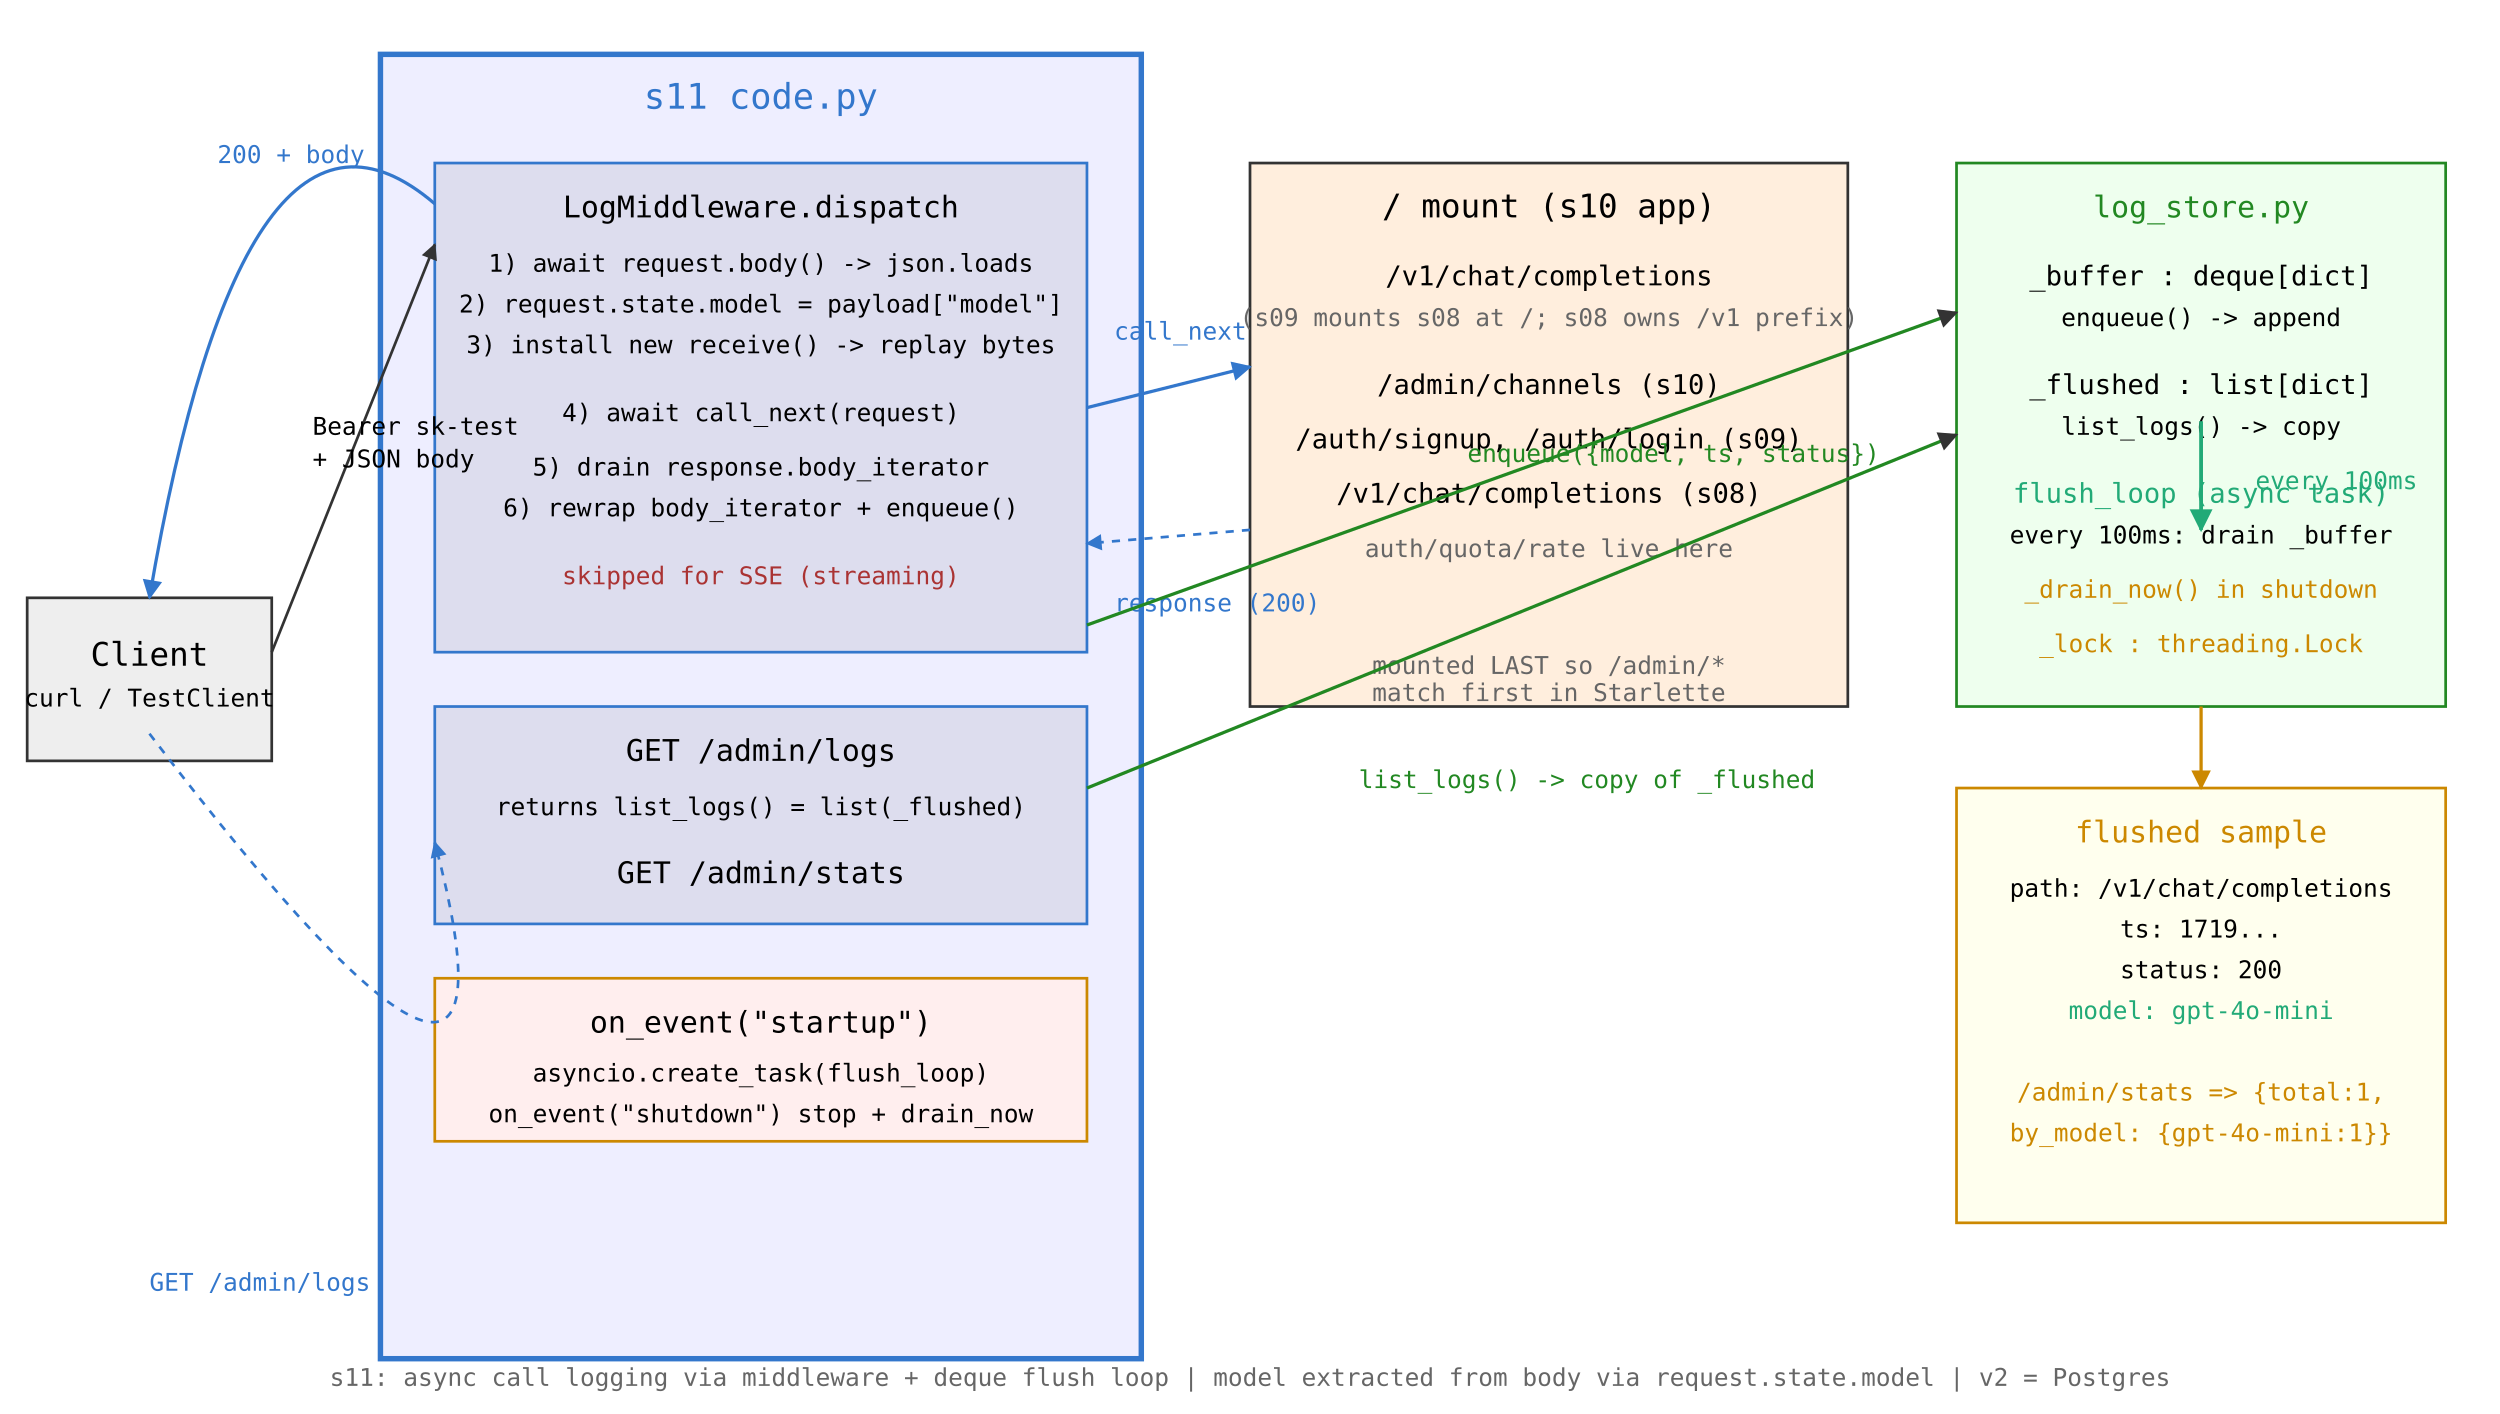
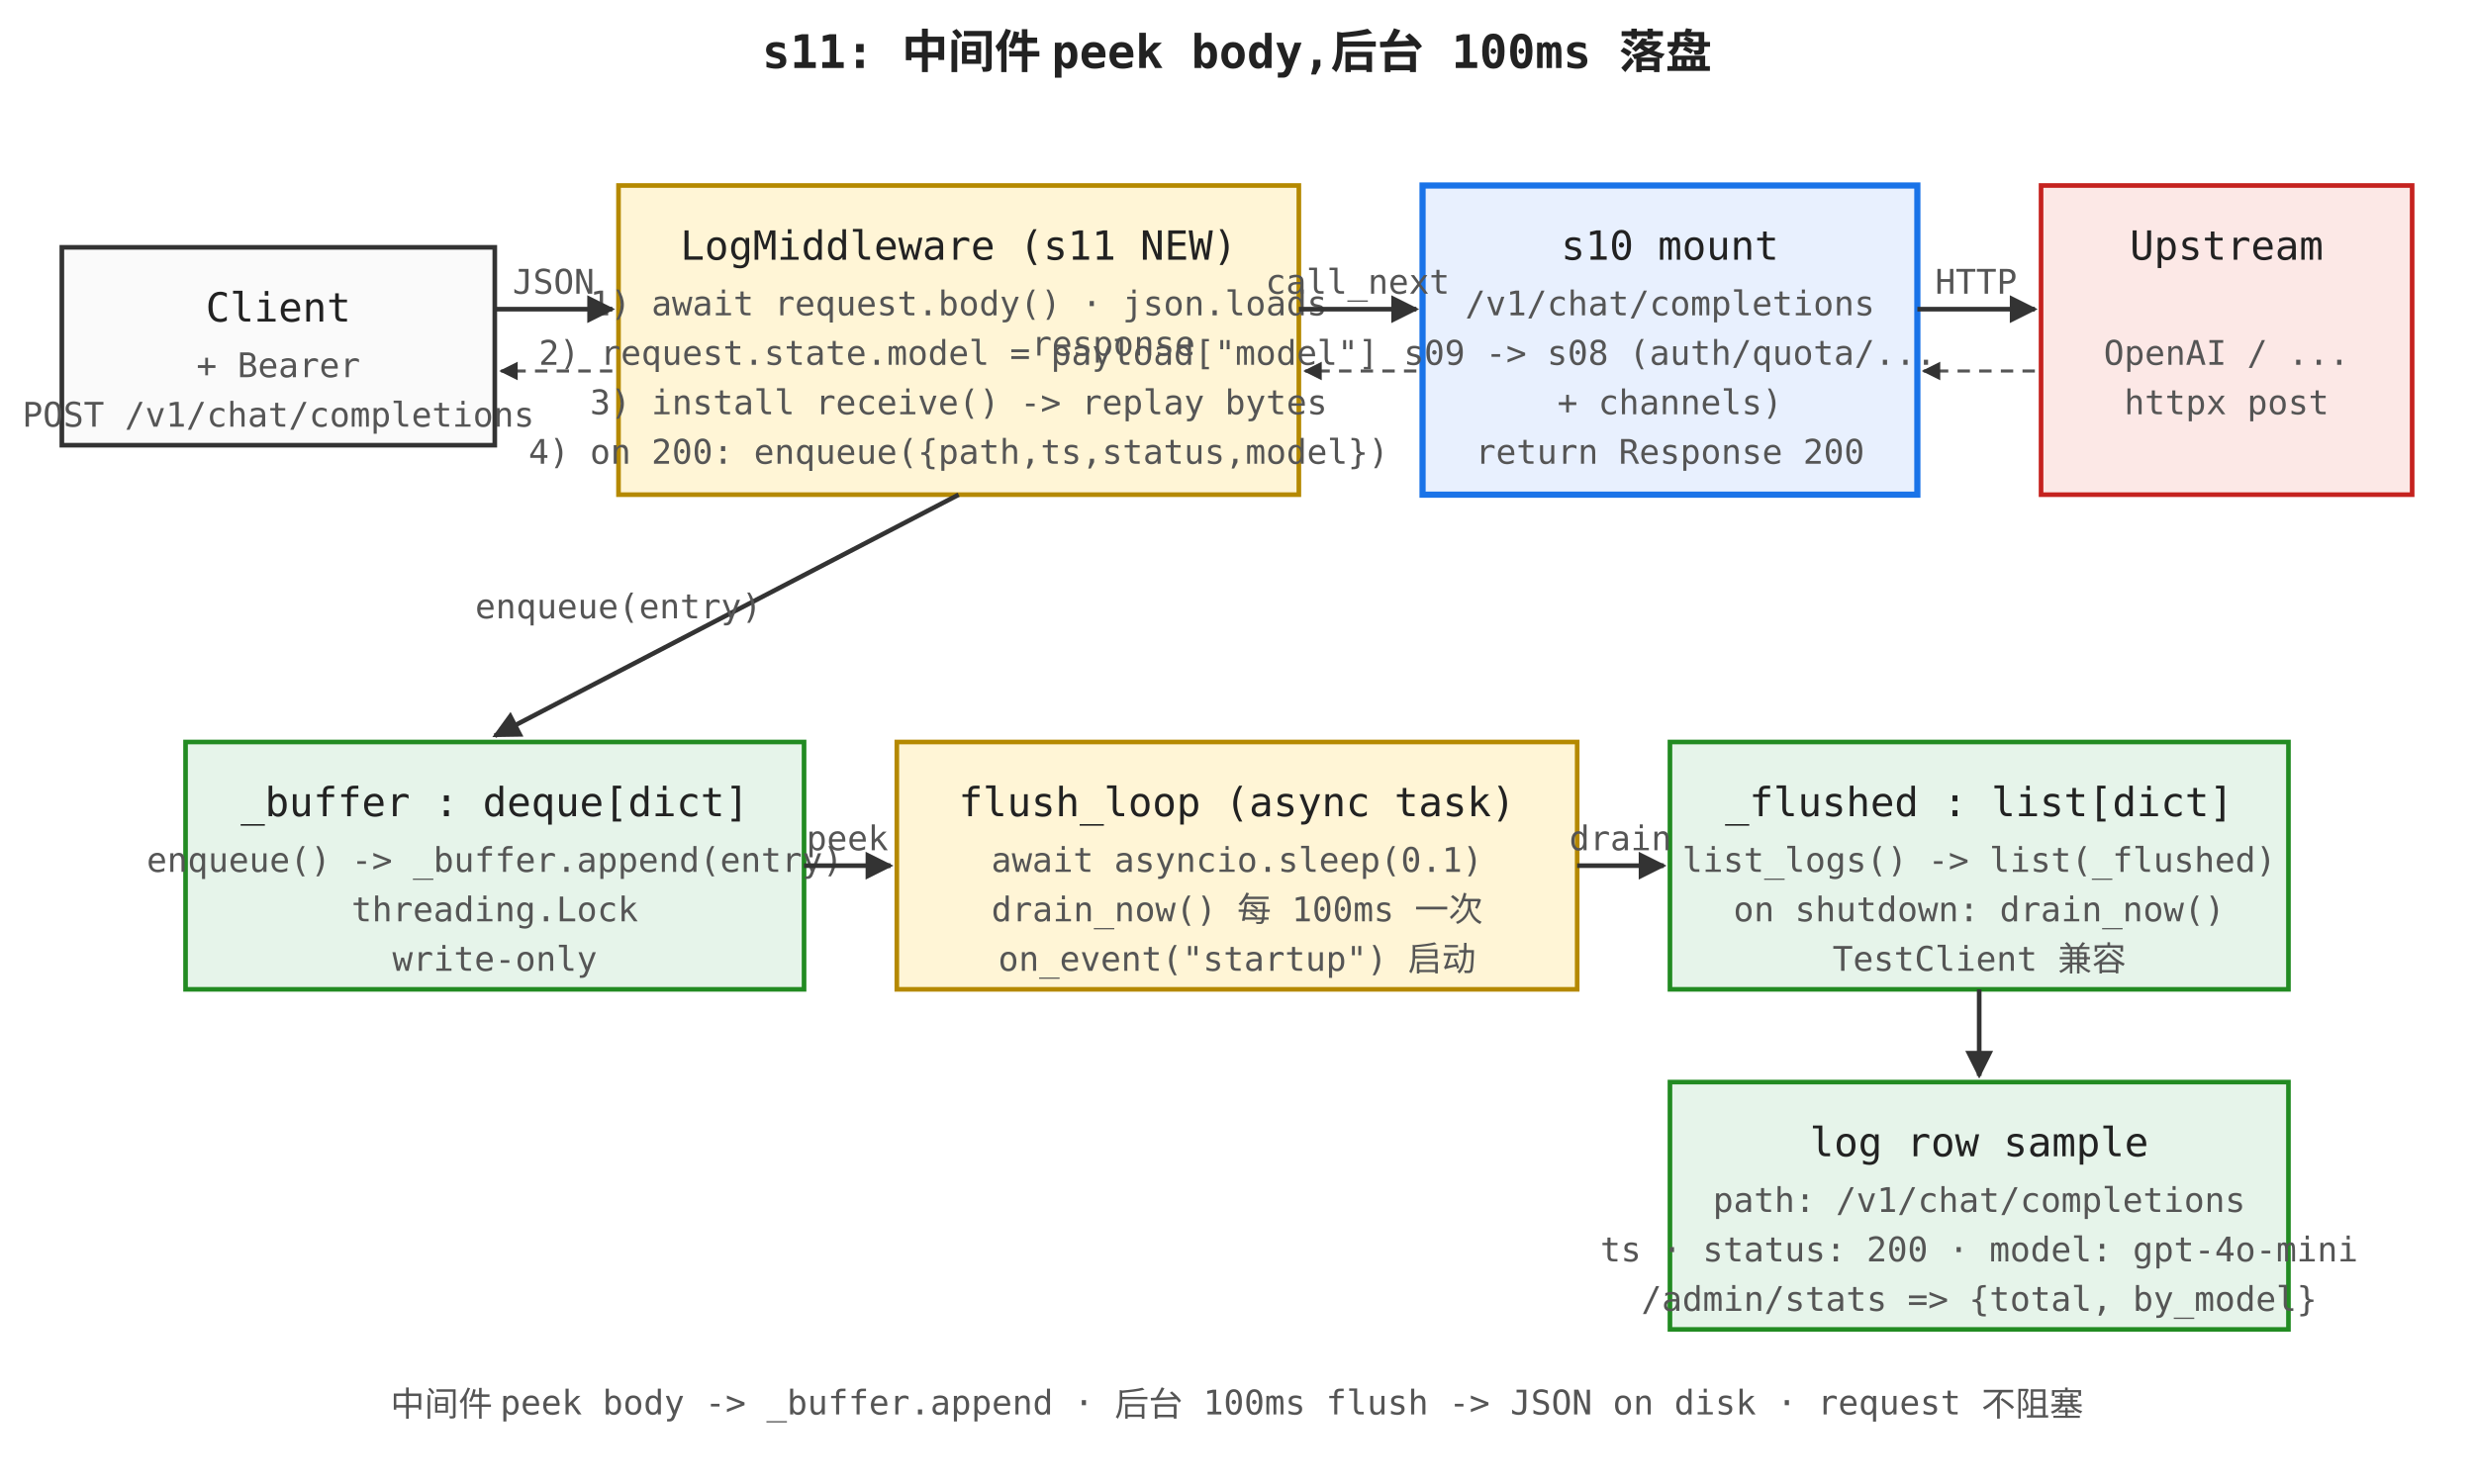
- <svg xmlns="http://www.w3.org/2000/svg" viewBox="0 0 920 520" font-family="monospace">
+ <svg xmlns="http://www.w3.org/2000/svg" viewBox="0 0 800 480" font-family="monospace">
+   <style>
+     .client     { fill: #fafafa; stroke: #333;    stroke-width: 1.5; }
+     .gateway    { fill: #e8f0fe; stroke: #1a73e8; stroke-width: 2;   }
+     .middleware { fill: #fff5d6; stroke: #b58900; stroke-width: 1.5; }
+     .storage    { fill: #e6f4ea; stroke: #228b22; stroke-width: 1.5; }
+     .upstream   { fill: #fce8e6; stroke: #c5221f; stroke-width: 1.5; }
+     .title      { font-size: 15px; font-weight: bold; fill: #222; }
+     .label      { font-size: 13px; fill: #222; }
+     .small      { font-size: 11px; fill: #555; }
+     .arrow      { stroke: #333; stroke-width: 1.5; fill: none; marker-end: url(#arrow); }
+     .arrowR     { stroke: #555; stroke-width: 1;   fill: none; marker-end: url(#arrow); stroke-dasharray: 4 3; }
+   </style>
  <defs>
-     <marker id="a" viewBox="0 0 10 10" refX="9" refY="5" markerWidth="6" markerHeight="6" orient="auto">
+     <marker id="arrow" viewBox="0 0 10 10" refX="9" refY="5" markerWidth="6" markerHeight="6" orient="auto">
      <path d="M0,0 L10,5 L0,10 z" fill="#333" />
    </marker>
-     <marker id="b" viewBox="0 0 10 10" refX="9" refY="5" markerWidth="6" markerHeight="6" orient="auto">
-       <path d="M0,0 L10,5 L0,10 z" fill="#37c" />
-     </marker>
-     <marker id="g" viewBox="0 0 10 10" refX="9" refY="5" markerWidth="6" markerHeight="6" orient="auto">
-       <path d="M0,0 L10,5 L0,10 z" fill="#2a7" />
-     </marker>
-     <marker id="y" viewBox="0 0 10 10" refX="9" refY="5" markerWidth="6" markerHeight="6" orient="auto">
-       <path d="M0,0 L10,5 L0,10 z" fill="#c80" />
-     </marker>
  </defs>
-   <rect x="10" y="220" width="90" height="60" fill="#eee" stroke="#333" />
-   <text x="55" y="245" text-anchor="middle">Client</text>
-   <text x="55" y="260" text-anchor="middle" font-size="9">curl / TestClient</text>
-   <rect x="140" y="20" width="280" height="480" fill="#eef" stroke="#37c" stroke-width="2" />
-   <text x="280" y="40" text-anchor="middle" font-size="13" fill="#37c">s11 code.py</text>
-   <rect x="160" y="60" width="240" height="180" fill="#dde" stroke="#37c" />
-   <text x="280" y="80" text-anchor="middle" font-size="11">LogMiddleware.dispatch</text>
-   <text x="280" y="100" text-anchor="middle" font-size="9">1) await request.body() -&gt; json.loads</text>
-   <text x="280" y="115" text-anchor="middle" font-size="9">2) request.state.model = payload["model"]</text>
-   <text x="280" y="130" text-anchor="middle" font-size="9">3) install new receive() -&gt; replay bytes</text>
-   <text x="280" y="155" text-anchor="middle" font-size="9">4) await call_next(request)</text>
-   <text x="280" y="175" text-anchor="middle" font-size="9">5) drain response.body_iterator</text>
-   <text x="280" y="190" text-anchor="middle" font-size="9">6) rewrap body_iterator + enqueue()</text>
-   <text x="280" y="215" text-anchor="middle" font-size="9" fill="#a33">skipped for SSE (streaming)</text>
-   <rect x="160" y="260" width="240" height="80" fill="#dde" stroke="#37c" />
-   <text x="280" y="280" text-anchor="middle" font-size="11">GET /admin/logs</text>
-   <text x="280" y="300" text-anchor="middle" font-size="9">returns list_logs() = list(_flushed)</text>
-   <text x="280" y="325" text-anchor="middle" font-size="11">GET /admin/stats</text>
-   <rect x="160" y="360" width="240" height="60" fill="#fee" stroke="#c80" />
-   <text x="280" y="380" text-anchor="middle" font-size="11">on_event("startup")</text>
-   <text x="280" y="398" text-anchor="middle" font-size="9">asyncio.create_task(flush_loop)</text>
-   <text x="280" y="413" text-anchor="middle" font-size="9">on_event("shutdown") stop + drain_now</text>
-   <rect x="460" y="60" width="220" height="200" fill="#fed" stroke="#333" />
-   <text x="570" y="80" text-anchor="middle" font-size="12">/ mount (s10 app)</text>
-   <text x="570" y="105" text-anchor="middle" font-size="10">/v1/chat/completions</text>
-   <text x="570" y="120" text-anchor="middle" font-size="9" fill="#666">(s09 mounts s08 at /; s08 owns /v1 prefix)</text>
-   <text x="570" y="145" text-anchor="middle" font-size="10">/admin/channels (s10)</text>
-   <text x="570" y="165" text-anchor="middle" font-size="10">/auth/signup, /auth/login (s09)</text>
-   <text x="570" y="185" text-anchor="middle" font-size="10">/v1/chat/completions (s08)</text>
-   <text x="570" y="205" text-anchor="middle" font-size="9" fill="#666">auth/quota/rate live here</text>
-   <text x="570" y="248" text-anchor="middle" font-size="9" fill="#666">mounted LAST so /admin/*</text>
-   <text x="570" y="258" text-anchor="middle" font-size="9" fill="#666">match first in Starlette</text>
-   <rect x="720" y="60" width="180" height="200" fill="#efe" stroke="#282" />
-   <text x="810" y="80" text-anchor="middle" font-size="11" fill="#282">log_store.py</text>
-   <text x="810" y="105" text-anchor="middle" font-size="10">_buffer : deque[dict]</text>
-   <text x="810" y="120" text-anchor="middle" font-size="9">  enqueue() -&gt; append</text>
-   <text x="810" y="145" text-anchor="middle" font-size="10">_flushed : list[dict]</text>
-   <text x="810" y="160" text-anchor="middle" font-size="9">  list_logs() -&gt; copy</text>
-   <text x="810" y="185" text-anchor="middle" font-size="10" fill="#2a7">flush_loop (async task)</text>
-   <text x="810" y="200" text-anchor="middle" font-size="9">  every 100ms: drain _buffer</text>
-   <text x="810" y="220" text-anchor="middle" font-size="9" fill="#c80">_drain_now() in shutdown</text>
-   <text x="810" y="240" text-anchor="middle" font-size="9" fill="#c80">_lock : threading.Lock</text>
-   <rect x="720" y="290" width="180" height="160" fill="#ffe" stroke="#c80" />
-   <text x="810" y="310" text-anchor="middle" font-size="11" fill="#c80">flushed sample</text>
-   <text x="810" y="330" text-anchor="middle" font-size="9">path: /v1/chat/completions</text>
-   <text x="810" y="345" text-anchor="middle" font-size="9">ts: 1719...</text>
-   <text x="810" y="360" text-anchor="middle" font-size="9">status: 200</text>
-   <text x="810" y="375" text-anchor="middle" font-size="9" fill="#2a7">model: gpt-4o-mini</text>
-   <text x="810" y="405" text-anchor="middle" font-size="9" fill="#c80">/admin/stats =&gt; {total:1,</text>
-   <text x="810" y="420" text-anchor="middle" font-size="9" fill="#c80">  by_model: {gpt-4o-mini:1}}</text>
-   <line x1="100" y1="240" x2="160" y2="90" stroke="#333" marker-end="url(#a)" />
-   <text x="115" y="160" font-size="9">Bearer sk-test</text>
-   <text x="115" y="172" font-size="9">+ JSON body</text>
-   <line x1="400" y1="150" x2="460" y2="135" stroke="#37c" marker-end="url(#b)" stroke-width="1.2" />
-   <text x="410" y="125" font-size="9" fill="#37c">call_next</text>
-   <line x1="460" y1="195" x2="400" y2="200" stroke="#37c" stroke-dasharray="3 3" marker-end="url(#b)" />
-   <text x="410" y="225" font-size="9" fill="#37c">response (200)</text>
-   <line x1="400" y1="230" x2="720" y2="115" stroke="#282" marker-end="url(#a)" stroke-width="1.2" />
-   <text x="540" y="170" font-size="9" fill="#282">enqueue({model, ts, status})</text>
-   <line x1="810" y1="155" x2="810" y2="195" stroke="#2a7" stroke-width="1.4" marker-end="url(#g)" />
-   <text x="830" y="180" font-size="9" fill="#2a7">every 100ms</text>
-   <path d="M160,75 Q90,15 55,220" fill="none" stroke="#37c" stroke-width="1.2" marker-end="url(#b)" />
-   <text x="80" y="60" font-size="9" fill="#37c">200 + body</text>
-   <path d="M55,270 Q200,460 160,310" fill="none" stroke="#37c" stroke-dasharray="3 3" marker-end="url(#b)" />
-   <text x="55" y="475" font-size="9" fill="#37c">GET /admin/logs</text>
-   <line x1="400" y1="290" x2="720" y2="160" stroke="#282" marker-end="url(#a)" stroke-width="1.2" />
-   <text x="500" y="290" font-size="9" fill="#282">list_logs() -&gt; copy of _flushed</text>
-   <line x1="810" y1="260" x2="810" y2="290" stroke="#c80" marker-end="url(#y)" stroke-width="1.2" />
-   <text x="460" y="510" text-anchor="middle" font-size="9" fill="#666">s11: async call logging via middleware + deque flush loop  |  model extracted from body via request.state.model  |  v2 = Postgres</text>
+   <text x="400" y="22" text-anchor="middle" class="title">s11: 中间件 peek body,后台 100ms 落盘</text>
+   <rect class="client" x="20" y="80" width="140" height="64" />
+   <text x="90" y="104" text-anchor="middle" class="label">Client</text>
+   <text x="90" y="122" text-anchor="middle" class="small">+ Bearer</text>
+   <text x="90" y="138" text-anchor="middle" class="small">POST /v1/chat/completions</text>
+   <rect class="middleware" x="200" y="60" width="220" height="100" />
+   <text x="310" y="84" text-anchor="middle" class="label">LogMiddleware (s11 NEW)</text>
+   <text x="310" y="102" text-anchor="middle" class="small">1) await request.body() · json.loads</text>
+   <text x="310" y="118" text-anchor="middle" class="small">2) request.state.model = payload["model"]</text>
+   <text x="310" y="134" text-anchor="middle" class="small">3) install receive() -&gt; replay bytes</text>
+   <text x="310" y="150" text-anchor="middle" class="small">4) on 200: enqueue({path,ts,status,model})</text>
+   <rect class="gateway" x="460" y="60" width="160" height="100" />
+   <text x="540" y="84" text-anchor="middle" class="label">s10 mount</text>
+   <text x="540" y="102" text-anchor="middle" class="small">/v1/chat/completions</text>
+   <text x="540" y="118" text-anchor="middle" class="small">s09 -&gt; s08 (auth/quota/...</text>
+   <text x="540" y="134" text-anchor="middle" class="small">+ channels)</text>
+   <text x="540" y="150" text-anchor="middle" class="small">return Response 200</text>
+   <rect class="upstream" x="660" y="60" width="120" height="100" />
+   <text x="720" y="84" text-anchor="middle" class="label">Upstream</text>
+   <text x="720" y="118" text-anchor="middle" class="small">OpenAI / ...</text>
+   <text x="720" y="134" text-anchor="middle" class="small">httpx post</text>
+   <line class="arrow" x1="160" y1="100" x2="198" y2="100" />
+   <text x="179" y="95" text-anchor="middle" class="small">JSON</text>
+   <line class="arrow" x1="420" y1="100" x2="458" y2="100" />
+   <text x="439" y="95" text-anchor="middle" class="small">call_next</text>
+   <line class="arrow" x1="620" y1="100" x2="658" y2="100" />
+   <text x="639" y="95" text-anchor="middle" class="small">HTTP</text>
+   <line class="arrowR" x1="658" y1="120" x2="622" y2="120" />
+   <line class="arrowR" x1="458" y1="120" x2="422" y2="120" />
+   <line class="arrowR" x1="198" y1="120" x2="162" y2="120" />
+   <text x="360" y="115" text-anchor="middle" class="small">response</text>
+   <rect class="storage" x="60" y="240" width="200" height="80" />
+   <text x="160" y="264" text-anchor="middle" class="label">_buffer : deque[dict]</text>
+   <text x="160" y="282" text-anchor="middle" class="small">enqueue() -&gt; _buffer.append(entry)</text>
+   <text x="160" y="298" text-anchor="middle" class="small">threading.Lock</text>
+   <text x="160" y="314" text-anchor="middle" class="small">write-only</text>
+   <rect class="middleware" x="290" y="240" width="220" height="80" />
+   <text x="400" y="264" text-anchor="middle" class="label">flush_loop (async task)</text>
+   <text x="400" y="282" text-anchor="middle" class="small">await asyncio.sleep(0.1)</text>
+   <text x="400" y="298" text-anchor="middle" class="small">drain_now() 每 100ms 一次</text>
+   <text x="400" y="314" text-anchor="middle" class="small">on_event("startup") 启动</text>
+   <rect class="storage" x="540" y="240" width="200" height="80" />
+   <text x="640" y="264" text-anchor="middle" class="label">_flushed : list[dict]</text>
+   <text x="640" y="282" text-anchor="middle" class="small">list_logs() -&gt; list(_flushed)</text>
+   <text x="640" y="298" text-anchor="middle" class="small">on shutdown: drain_now()</text>
+   <text x="640" y="314" text-anchor="middle" class="small">TestClient 兼容</text>
+   <line class="arrow" x1="310" y1="160" x2="160" y2="238" />
+   <text x="200" y="200" text-anchor="middle" class="small" fill="#228b22">enqueue(entry)</text>
+   <line class="arrow" x1="260" y1="280" x2="288" y2="280" />
+   <text x="274" y="275" text-anchor="middle" class="small">peek</text>
+   <line class="arrow" x1="510" y1="280" x2="538" y2="280" />
+   <text x="524" y="275" text-anchor="middle" class="small">drain</text>
+   <rect class="storage" x="540" y="350" width="200" height="80" />
+   <text x="640" y="374" text-anchor="middle" class="label">log row sample</text>
+   <text x="640" y="392" text-anchor="middle" class="small">path: /v1/chat/completions</text>
+   <text x="640" y="408" text-anchor="middle" class="small">ts · status: 200 · model: gpt-4o-mini</text>
+   <text x="640" y="424" text-anchor="middle" class="small">/admin/stats =&gt; {total, by_model}</text>
+   <line class="arrow" x1="640" y1="320" x2="640" y2="348" />
+   <text x="400" y="458" text-anchor="middle" class="small">中间件 peek body -&gt; _buffer.append · 后台 100ms flush -&gt; JSON on disk · request 不阻塞</text>
</svg>
